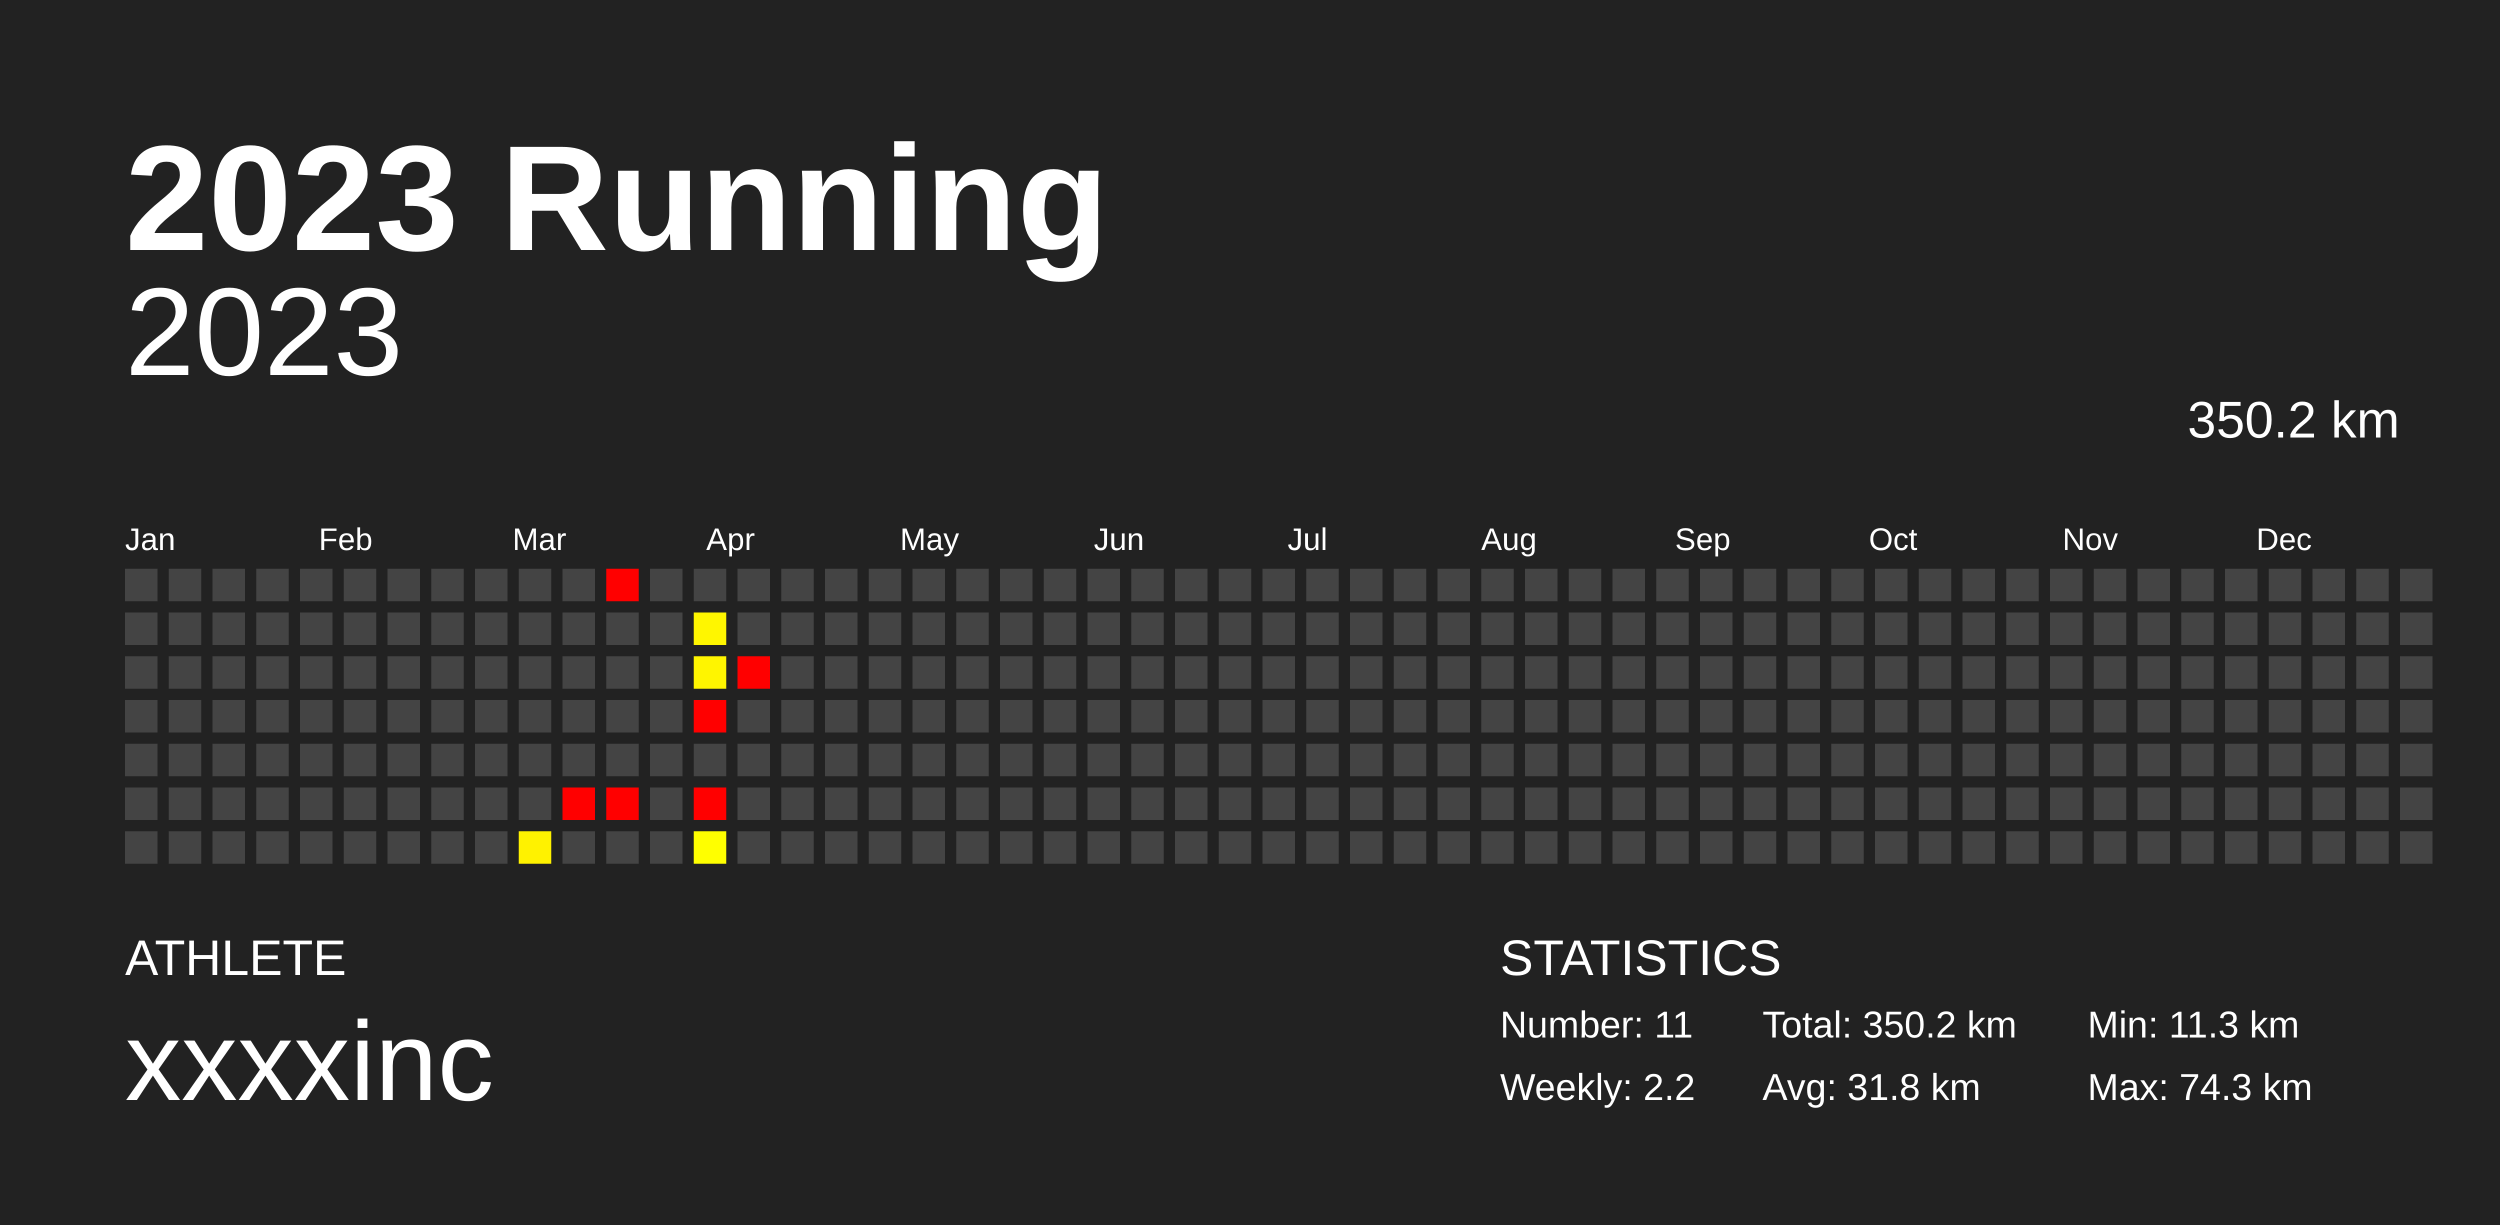
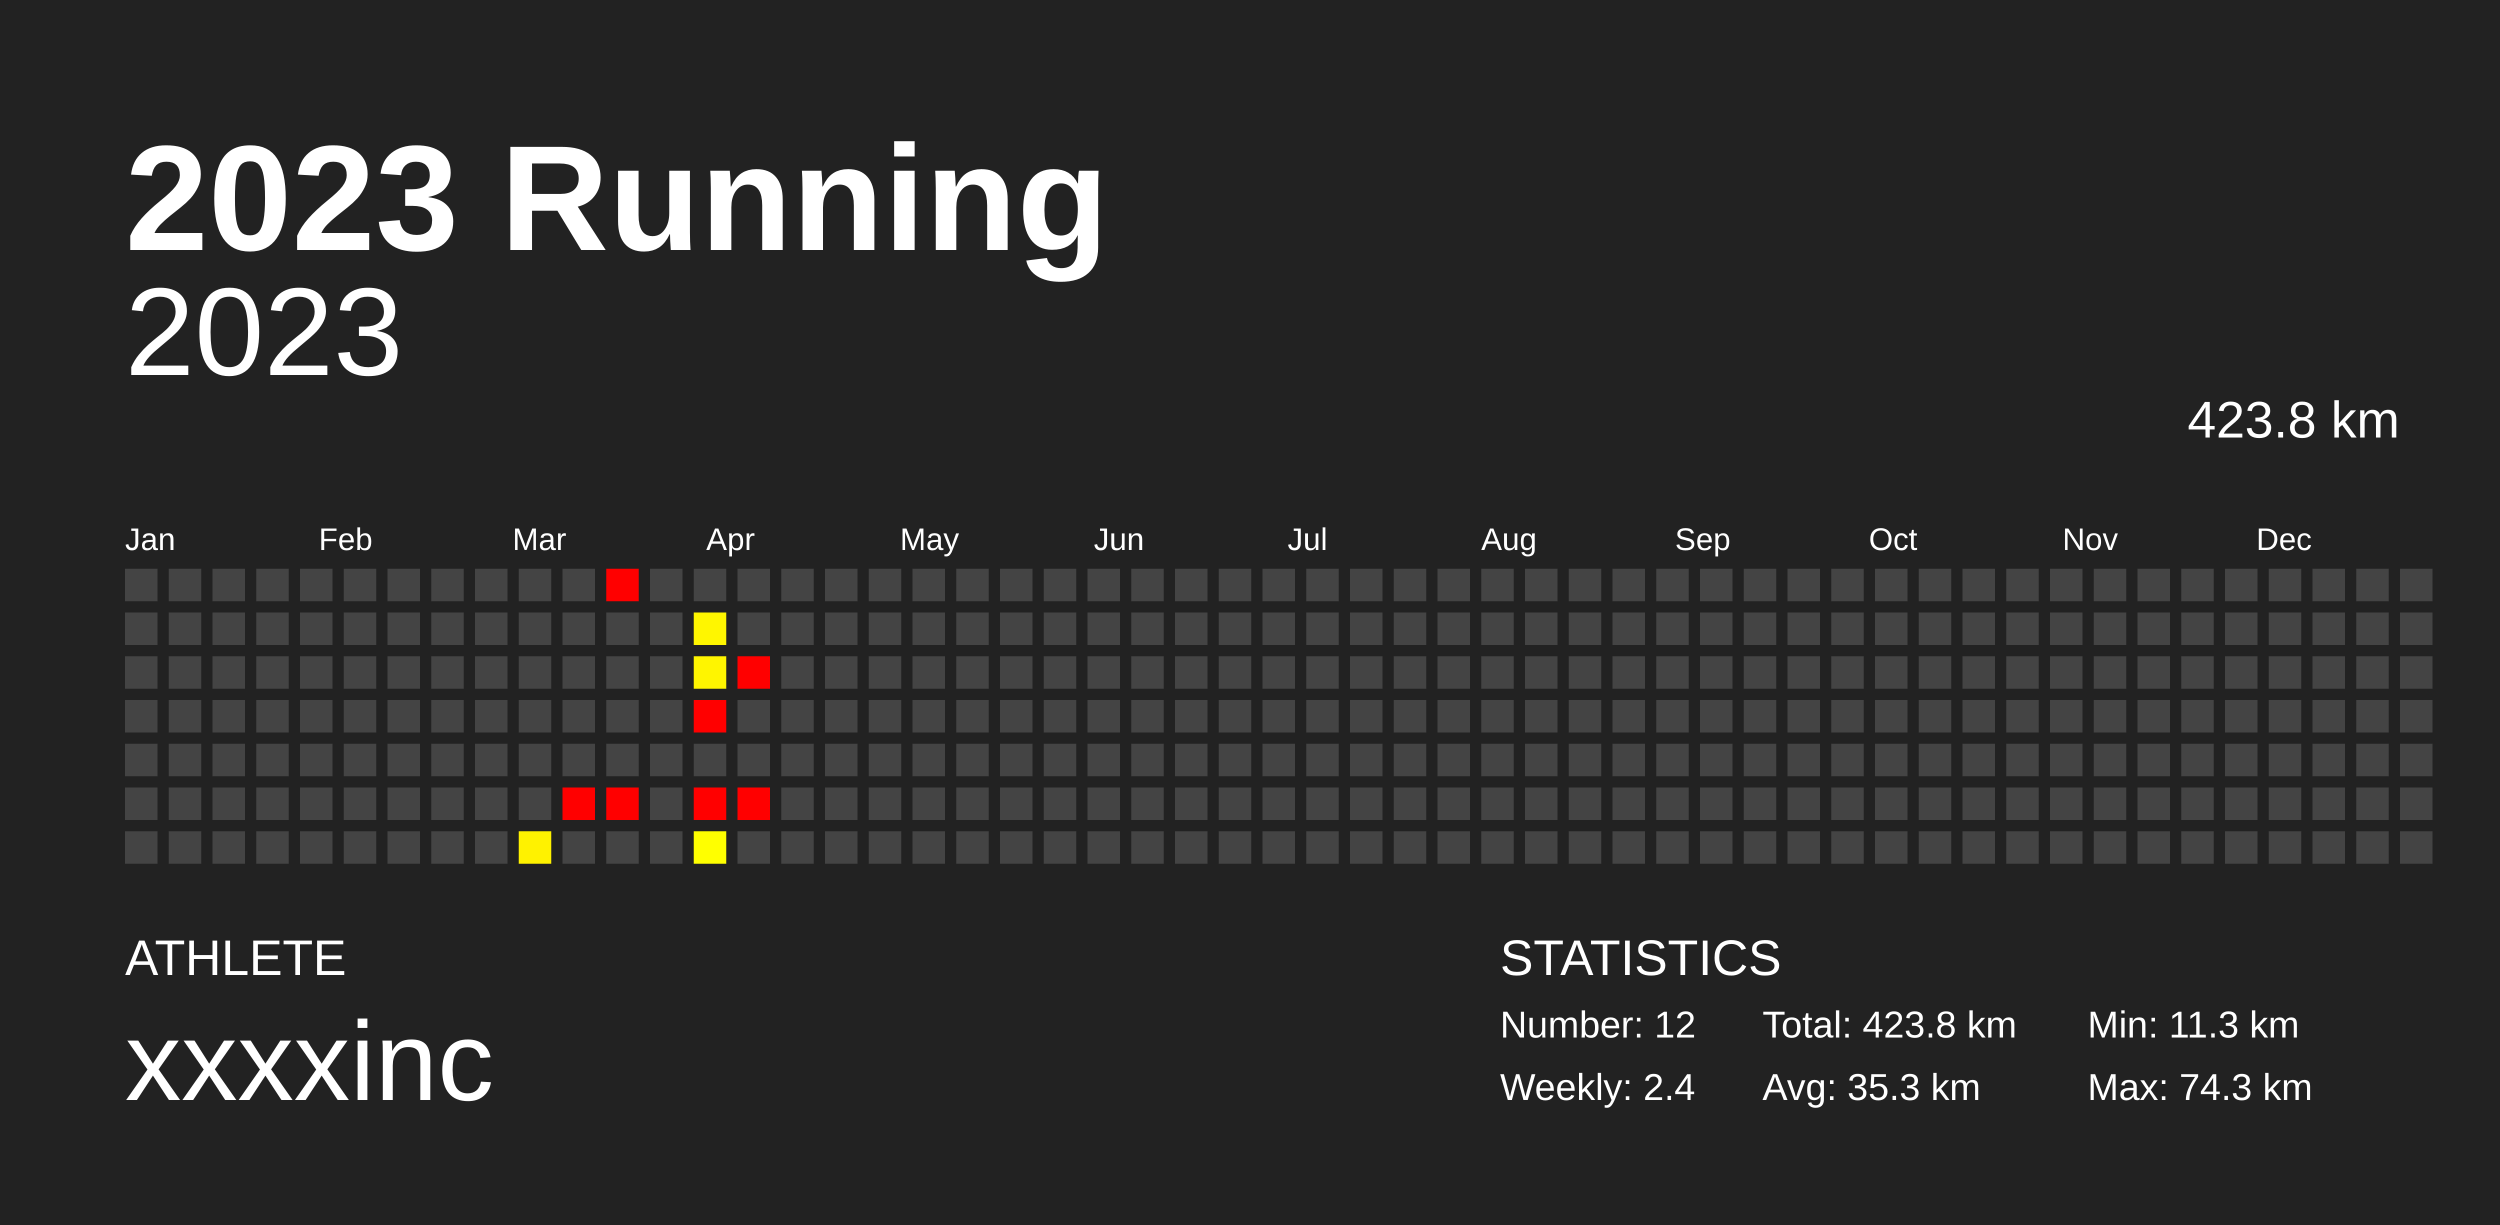
<svg xmlns="http://www.w3.org/2000/svg" baseProfile="full" height="98mm" version="1.1" viewBox="0,0,200,98" width="200mm">
  <defs />
  <rect fill="#222222" height="98" width="200" x="0" y="0" />
  <text fill="#FFFFFF" style="font-size:12px; font-family:Arial; font-weight:bold;" x="10" y="20">2023 Running</text>
  <text fill="#FFFFFF" style="font-size:4px; font-family:Arial" x="10" y="78">ATHLETE</text>
  <text fill="#FFFFFF" style="font-size:9px; font-family:Arial" x="10" y="88">xxxxinc</text>
  <text fill="#FFFFFF" style="font-size:4px; font-family:Arial" x="120" y="78">STATISTICS</text>
-   <text fill="#FFFFFF" style="font-size:3px; font-family:Arial" x="120" y="83">Number: 11</text>
-   <text fill="#FFFFFF" style="font-size:3px; font-family:Arial" x="120" y="88">Weekly: 2.2</text>
-   <text fill="#FFFFFF" style="font-size:3px; font-family:Arial" x="141" y="83">Total: 350.2 km</text>
-   <text fill="#FFFFFF" style="font-size:3px; font-family:Arial" x="141" y="88">Avg: 31.8 km</text>
+   <text fill="#FFFFFF" style="font-size:3px; font-family:Arial" x="120" y="83">Number: 12</text>
+   <text fill="#FFFFFF" style="font-size:3px; font-family:Arial" x="120" y="88">Weekly: 2.4</text>
+   <text fill="#FFFFFF" style="font-size:3px; font-family:Arial" x="141" y="83">Total: 423.8 km</text>
+   <text fill="#FFFFFF" style="font-size:3px; font-family:Arial" x="141" y="88">Avg: 35.3 km</text>
  <text fill="#FFFFFF" style="font-size:3px; font-family:Arial" x="167" y="83">Min: 11.3 km</text>
  <text fill="#FFFFFF" style="font-size:3px; font-family:Arial" x="167" y="88">Max: 74.3 km</text>
  <text alignment-baseline="hanging" fill="#FFFFFF" style="font-size:10.0px; font-family:Arial;" x="10" y="30">2023</text>
-   <text alignment-baseline="hanging" fill="#FFFFFF" style="font-size:4.125px; font-family:Arial;" x="175" y="35">350.2 km</text>
+   <text alignment-baseline="hanging" fill="#FFFFFF" style="font-size:4.125px; font-family:Arial;" x="175" y="35">423.8 km</text>
  <text fill="#FFFFFF" style="font-size:2.5px; font-family:Arial" x="10.0" y="44">Jan</text>
  <text fill="#FFFFFF" style="font-size:2.5px; font-family:Arial" x="25.5" y="44">Feb</text>
  <text fill="#FFFFFF" style="font-size:2.5px; font-family:Arial" x="41.0" y="44">Mar</text>
  <text fill="#FFFFFF" style="font-size:2.5px; font-family:Arial" x="56.5" y="44">Apr</text>
  <text fill="#FFFFFF" style="font-size:2.5px; font-family:Arial" x="72.0" y="44">May</text>
  <text fill="#FFFFFF" style="font-size:2.5px; font-family:Arial" x="87.5" y="44">Jun</text>
  <text fill="#FFFFFF" style="font-size:2.5px; font-family:Arial" x="103.0" y="44">Jul</text>
  <text fill="#FFFFFF" style="font-size:2.5px; font-family:Arial" x="118.5" y="44">Aug</text>
  <text fill="#FFFFFF" style="font-size:2.5px; font-family:Arial" x="134.0" y="44">Sep</text>
  <text fill="#FFFFFF" style="font-size:2.5px; font-family:Arial" x="149.5" y="44">Oct</text>
  <text fill="#FFFFFF" style="font-size:2.5px; font-family:Arial" x="165.0" y="44">Nov</text>
  <text fill="#FFFFFF" style="font-size:2.5px; font-family:Arial" x="180.5" y="44">Dec</text>
  <rect fill="#444444" height="2.6" width="2.6" x="10.0" y="45.5" />
  <rect fill="#444444" height="2.6" width="2.6" x="10.0" y="49.0" />
  <rect fill="#444444" height="2.6" width="2.6" x="10.0" y="52.5" />
  <rect fill="#444444" height="2.6" width="2.6" x="10.0" y="56.0" />
  <rect fill="#444444" height="2.6" width="2.6" x="10.0" y="59.5" />
  <rect fill="#444444" height="2.6" width="2.6" x="10.0" y="63.0" />
  <rect fill="#444444" height="2.6" width="2.6" x="10.0" y="66.5" />
  <rect fill="#444444" height="2.6" width="2.6" x="13.5" y="45.5" />
  <rect fill="#444444" height="2.6" width="2.6" x="13.5" y="49.0" />
  <rect fill="#444444" height="2.6" width="2.6" x="13.5" y="52.5" />
  <rect fill="#444444" height="2.6" width="2.6" x="13.5" y="56.0" />
  <rect fill="#444444" height="2.6" width="2.6" x="13.5" y="59.5" />
  <rect fill="#444444" height="2.6" width="2.6" x="13.5" y="63.0" />
  <rect fill="#444444" height="2.6" width="2.6" x="13.5" y="66.5" />
  <rect fill="#444444" height="2.6" width="2.6" x="17.0" y="45.5" />
  <rect fill="#444444" height="2.6" width="2.6" x="17.0" y="49.0" />
  <rect fill="#444444" height="2.6" width="2.6" x="17.0" y="52.5" />
  <rect fill="#444444" height="2.6" width="2.6" x="17.0" y="56.0" />
  <rect fill="#444444" height="2.6" width="2.6" x="17.0" y="59.5" />
  <rect fill="#444444" height="2.6" width="2.6" x="17.0" y="63.0" />
  <rect fill="#444444" height="2.6" width="2.6" x="17.0" y="66.5" />
  <rect fill="#444444" height="2.6" width="2.6" x="20.5" y="45.5" />
  <rect fill="#444444" height="2.6" width="2.6" x="20.5" y="49.0" />
  <rect fill="#444444" height="2.6" width="2.6" x="20.5" y="52.5" />
  <rect fill="#444444" height="2.6" width="2.6" x="20.5" y="56.0" />
  <rect fill="#444444" height="2.6" width="2.6" x="20.5" y="59.5" />
  <rect fill="#444444" height="2.6" width="2.6" x="20.5" y="63.0" />
  <rect fill="#444444" height="2.6" width="2.6" x="20.5" y="66.5" />
  <rect fill="#444444" height="2.6" width="2.6" x="24.0" y="45.5" />
  <rect fill="#444444" height="2.6" width="2.6" x="24.0" y="49.0" />
  <rect fill="#444444" height="2.6" width="2.6" x="24.0" y="52.5" />
  <rect fill="#444444" height="2.6" width="2.6" x="24.0" y="56.0" />
  <rect fill="#444444" height="2.6" width="2.6" x="24.0" y="59.5" />
  <rect fill="#444444" height="2.6" width="2.6" x="24.0" y="63.0" />
  <rect fill="#444444" height="2.6" width="2.6" x="24.0" y="66.5" />
  <rect fill="#444444" height="2.6" width="2.6" x="27.5" y="45.5" />
  <rect fill="#444444" height="2.6" width="2.6" x="27.5" y="49.0" />
  <rect fill="#444444" height="2.6" width="2.6" x="27.5" y="52.5" />
  <rect fill="#444444" height="2.6" width="2.6" x="27.5" y="56.0" />
  <rect fill="#444444" height="2.6" width="2.6" x="27.5" y="59.5" />
  <rect fill="#444444" height="2.6" width="2.6" x="27.5" y="63.0" />
  <rect fill="#444444" height="2.6" width="2.6" x="27.5" y="66.5" />
  <rect fill="#444444" height="2.6" width="2.6" x="31.0" y="45.5" />
  <rect fill="#444444" height="2.6" width="2.6" x="31.0" y="49.0" />
  <rect fill="#444444" height="2.6" width="2.6" x="31.0" y="52.5" />
  <rect fill="#444444" height="2.6" width="2.6" x="31.0" y="56.0" />
  <rect fill="#444444" height="2.6" width="2.6" x="31.0" y="59.5" />
  <rect fill="#444444" height="2.6" width="2.6" x="31.0" y="63.0" />
  <rect fill="#444444" height="2.6" width="2.6" x="31.0" y="66.5" />
  <rect fill="#444444" height="2.6" width="2.6" x="34.5" y="45.5" />
  <rect fill="#444444" height="2.6" width="2.6" x="34.5" y="49.0" />
  <rect fill="#444444" height="2.6" width="2.6" x="34.5" y="52.5" />
  <rect fill="#444444" height="2.6" width="2.6" x="34.5" y="56.0" />
  <rect fill="#444444" height="2.6" width="2.6" x="34.5" y="59.5" />
  <rect fill="#444444" height="2.6" width="2.6" x="34.5" y="63.0" />
  <rect fill="#444444" height="2.6" width="2.6" x="34.5" y="66.5" />
  <rect fill="#444444" height="2.6" width="2.6" x="38.0" y="45.5" />
  <rect fill="#444444" height="2.6" width="2.6" x="38.0" y="49.0" />
  <rect fill="#444444" height="2.6" width="2.6" x="38.0" y="52.5" />
  <rect fill="#444444" height="2.6" width="2.6" x="38.0" y="56.0" />
  <rect fill="#444444" height="2.6" width="2.6" x="38.0" y="59.5" />
  <rect fill="#444444" height="2.6" width="2.6" x="38.0" y="63.0" />
  <rect fill="#444444" height="2.6" width="2.6" x="38.0" y="66.5" />
  <rect fill="#444444" height="2.6" width="2.6" x="41.5" y="45.5" />
  <rect fill="#444444" height="2.6" width="2.6" x="41.5" y="49.0" />
  <rect fill="#444444" height="2.6" width="2.6" x="41.5" y="52.5" />
  <rect fill="#444444" height="2.6" width="2.6" x="41.5" y="56.0" />
  <rect fill="#444444" height="2.6" width="2.6" x="41.5" y="59.5" />
  <rect fill="#444444" height="2.6" width="2.6" x="41.5" y="63.0" />
  <rect fill="#fff200" height="2.6" width="2.6" x="41.5" y="66.5" />
  <rect fill="#444444" height="2.6" width="2.6" x="45.0" y="45.5" />
  <rect fill="#444444" height="2.6" width="2.6" x="45.0" y="49.0" />
  <rect fill="#444444" height="2.6" width="2.6" x="45.0" y="52.5" />
  <rect fill="#444444" height="2.6" width="2.6" x="45.0" y="56.0" />
  <rect fill="#444444" height="2.6" width="2.6" x="45.0" y="59.5" />
  <rect fill="red" height="2.6" width="2.6" x="45.0" y="63.0" />
  <rect fill="#444444" height="2.6" width="2.6" x="45.0" y="66.5" />
  <rect fill="red" height="2.6" width="2.6" x="48.5" y="45.5" />
  <rect fill="#444444" height="2.6" width="2.6" x="48.5" y="49.0" />
  <rect fill="#444444" height="2.6" width="2.6" x="48.5" y="52.5" />
  <rect fill="#444444" height="2.6" width="2.6" x="48.5" y="56.0" />
  <rect fill="#444444" height="2.6" width="2.6" x="48.5" y="59.5" />
  <rect fill="red" height="2.6" width="2.6" x="48.5" y="63.0" />
  <rect fill="#444444" height="2.6" width="2.6" x="48.5" y="66.5" />
  <rect fill="#444444" height="2.6" width="2.6" x="52.0" y="45.5" />
  <rect fill="#444444" height="2.6" width="2.6" x="52.0" y="49.0" />
  <rect fill="#444444" height="2.6" width="2.6" x="52.0" y="52.5" />
  <rect fill="#444444" height="2.6" width="2.6" x="52.0" y="56.0" />
  <rect fill="#444444" height="2.6" width="2.6" x="52.0" y="59.5" />
  <rect fill="#444444" height="2.6" width="2.6" x="52.0" y="63.0" />
  <rect fill="#444444" height="2.6" width="2.6" x="52.0" y="66.5" />
  <rect fill="#444444" height="2.6" width="2.6" x="55.5" y="45.5" />
  <rect fill="#fff600" height="2.6" width="2.6" x="55.5" y="49.0" />
  <rect fill="#fff500" height="2.6" width="2.6" x="55.5" y="52.5" />
  <rect fill="red" height="2.6" width="2.6" x="55.5" y="56.0" />
  <rect fill="#444444" height="2.6" width="2.6" x="55.5" y="59.5" />
  <rect fill="red" height="2.6" width="2.6" x="55.5" y="63.0" />
  <rect fill="#ffff00" height="2.6" width="2.6" x="55.5" y="66.5" />
  <rect fill="#444444" height="2.6" width="2.6" x="59.0" y="45.5" />
  <rect fill="#444444" height="2.6" width="2.6" x="59.0" y="49.0" />
  <rect fill="red" height="2.6" width="2.6" x="59.0" y="52.5" />
  <rect fill="#444444" height="2.6" width="2.6" x="59.0" y="56.0" />
  <rect fill="#444444" height="2.6" width="2.6" x="59.0" y="59.5" />
-   <rect fill="#444444" height="2.6" width="2.6" x="59.0" y="63.0" />
+   <rect fill="red" height="2.6" width="2.6" x="59.0" y="63.0" />
  <rect fill="#444444" height="2.6" width="2.6" x="59.0" y="66.5" />
  <rect fill="#444444" height="2.6" width="2.6" x="62.5" y="45.5" />
  <rect fill="#444444" height="2.6" width="2.6" x="62.5" y="49.0" />
  <rect fill="#444444" height="2.6" width="2.6" x="62.5" y="52.5" />
  <rect fill="#444444" height="2.6" width="2.6" x="62.5" y="56.0" />
  <rect fill="#444444" height="2.6" width="2.6" x="62.5" y="59.5" />
  <rect fill="#444444" height="2.6" width="2.6" x="62.5" y="63.0" />
  <rect fill="#444444" height="2.6" width="2.6" x="62.5" y="66.5" />
  <rect fill="#444444" height="2.6" width="2.6" x="66.0" y="45.5" />
  <rect fill="#444444" height="2.6" width="2.6" x="66.0" y="49.0" />
  <rect fill="#444444" height="2.6" width="2.6" x="66.0" y="52.5" />
  <rect fill="#444444" height="2.6" width="2.6" x="66.0" y="56.0" />
  <rect fill="#444444" height="2.6" width="2.6" x="66.0" y="59.5" />
  <rect fill="#444444" height="2.6" width="2.6" x="66.0" y="63.0" />
  <rect fill="#444444" height="2.6" width="2.6" x="66.0" y="66.5" />
  <rect fill="#444444" height="2.6" width="2.6" x="69.5" y="45.5" />
  <rect fill="#444444" height="2.6" width="2.6" x="69.5" y="49.0" />
  <rect fill="#444444" height="2.6" width="2.6" x="69.5" y="52.5" />
  <rect fill="#444444" height="2.6" width="2.6" x="69.5" y="56.0" />
  <rect fill="#444444" height="2.6" width="2.6" x="69.5" y="59.5" />
  <rect fill="#444444" height="2.6" width="2.6" x="69.5" y="63.0" />
  <rect fill="#444444" height="2.6" width="2.6" x="69.5" y="66.5" />
  <rect fill="#444444" height="2.6" width="2.6" x="73.0" y="45.5" />
  <rect fill="#444444" height="2.6" width="2.6" x="73.0" y="49.0" />
  <rect fill="#444444" height="2.6" width="2.6" x="73.0" y="52.5" />
  <rect fill="#444444" height="2.6" width="2.6" x="73.0" y="56.0" />
  <rect fill="#444444" height="2.6" width="2.6" x="73.0" y="59.5" />
  <rect fill="#444444" height="2.6" width="2.6" x="73.0" y="63.0" />
  <rect fill="#444444" height="2.6" width="2.6" x="73.0" y="66.5" />
  <rect fill="#444444" height="2.6" width="2.6" x="76.5" y="45.5" />
  <rect fill="#444444" height="2.6" width="2.6" x="76.5" y="49.0" />
  <rect fill="#444444" height="2.6" width="2.6" x="76.5" y="52.5" />
  <rect fill="#444444" height="2.6" width="2.6" x="76.5" y="56.0" />
  <rect fill="#444444" height="2.6" width="2.6" x="76.5" y="59.5" />
  <rect fill="#444444" height="2.6" width="2.6" x="76.5" y="63.0" />
  <rect fill="#444444" height="2.6" width="2.6" x="76.5" y="66.5" />
  <rect fill="#444444" height="2.6" width="2.6" x="80.0" y="45.5" />
  <rect fill="#444444" height="2.6" width="2.6" x="80.0" y="49.0" />
  <rect fill="#444444" height="2.6" width="2.6" x="80.0" y="52.5" />
  <rect fill="#444444" height="2.6" width="2.6" x="80.0" y="56.0" />
  <rect fill="#444444" height="2.6" width="2.6" x="80.0" y="59.5" />
  <rect fill="#444444" height="2.6" width="2.6" x="80.0" y="63.0" />
  <rect fill="#444444" height="2.6" width="2.6" x="80.0" y="66.5" />
  <rect fill="#444444" height="2.6" width="2.6" x="83.5" y="45.5" />
  <rect fill="#444444" height="2.6" width="2.6" x="83.5" y="49.0" />
  <rect fill="#444444" height="2.6" width="2.6" x="83.5" y="52.5" />
  <rect fill="#444444" height="2.6" width="2.6" x="83.5" y="56.0" />
  <rect fill="#444444" height="2.6" width="2.6" x="83.5" y="59.5" />
  <rect fill="#444444" height="2.6" width="2.6" x="83.5" y="63.0" />
  <rect fill="#444444" height="2.6" width="2.6" x="83.5" y="66.5" />
  <rect fill="#444444" height="2.6" width="2.6" x="87.0" y="45.5" />
  <rect fill="#444444" height="2.6" width="2.6" x="87.0" y="49.0" />
  <rect fill="#444444" height="2.6" width="2.6" x="87.0" y="52.5" />
  <rect fill="#444444" height="2.6" width="2.6" x="87.0" y="56.0" />
  <rect fill="#444444" height="2.6" width="2.6" x="87.0" y="59.5" />
  <rect fill="#444444" height="2.6" width="2.6" x="87.0" y="63.0" />
  <rect fill="#444444" height="2.6" width="2.6" x="87.0" y="66.5" />
  <rect fill="#444444" height="2.6" width="2.6" x="90.5" y="45.5" />
  <rect fill="#444444" height="2.6" width="2.6" x="90.5" y="49.0" />
  <rect fill="#444444" height="2.6" width="2.6" x="90.5" y="52.5" />
  <rect fill="#444444" height="2.6" width="2.6" x="90.5" y="56.0" />
  <rect fill="#444444" height="2.6" width="2.6" x="90.5" y="59.5" />
  <rect fill="#444444" height="2.6" width="2.6" x="90.5" y="63.0" />
  <rect fill="#444444" height="2.6" width="2.6" x="90.5" y="66.5" />
  <rect fill="#444444" height="2.6" width="2.6" x="94.0" y="45.5" />
  <rect fill="#444444" height="2.6" width="2.6" x="94.0" y="49.0" />
  <rect fill="#444444" height="2.6" width="2.6" x="94.0" y="52.5" />
  <rect fill="#444444" height="2.6" width="2.6" x="94.0" y="56.0" />
  <rect fill="#444444" height="2.6" width="2.6" x="94.0" y="59.5" />
  <rect fill="#444444" height="2.6" width="2.6" x="94.0" y="63.0" />
  <rect fill="#444444" height="2.6" width="2.6" x="94.0" y="66.5" />
  <rect fill="#444444" height="2.6" width="2.6" x="97.5" y="45.5" />
  <rect fill="#444444" height="2.6" width="2.6" x="97.5" y="49.0" />
  <rect fill="#444444" height="2.6" width="2.6" x="97.5" y="52.5" />
  <rect fill="#444444" height="2.6" width="2.6" x="97.5" y="56.0" />
  <rect fill="#444444" height="2.6" width="2.6" x="97.5" y="59.5" />
  <rect fill="#444444" height="2.6" width="2.6" x="97.5" y="63.0" />
  <rect fill="#444444" height="2.6" width="2.6" x="97.5" y="66.5" />
  <rect fill="#444444" height="2.6" width="2.6" x="101.0" y="45.5" />
  <rect fill="#444444" height="2.6" width="2.6" x="101.0" y="49.0" />
  <rect fill="#444444" height="2.6" width="2.6" x="101.0" y="52.5" />
  <rect fill="#444444" height="2.6" width="2.6" x="101.0" y="56.0" />
  <rect fill="#444444" height="2.6" width="2.6" x="101.0" y="59.5" />
  <rect fill="#444444" height="2.6" width="2.6" x="101.0" y="63.0" />
  <rect fill="#444444" height="2.6" width="2.6" x="101.0" y="66.5" />
  <rect fill="#444444" height="2.6" width="2.6" x="104.5" y="45.5" />
  <rect fill="#444444" height="2.6" width="2.6" x="104.5" y="49.0" />
  <rect fill="#444444" height="2.6" width="2.6" x="104.5" y="52.5" />
  <rect fill="#444444" height="2.6" width="2.6" x="104.5" y="56.0" />
  <rect fill="#444444" height="2.6" width="2.6" x="104.5" y="59.5" />
  <rect fill="#444444" height="2.6" width="2.6" x="104.5" y="63.0" />
  <rect fill="#444444" height="2.6" width="2.6" x="104.5" y="66.5" />
  <rect fill="#444444" height="2.6" width="2.6" x="108.0" y="45.5" />
  <rect fill="#444444" height="2.6" width="2.6" x="108.0" y="49.0" />
  <rect fill="#444444" height="2.6" width="2.6" x="108.0" y="52.5" />
  <rect fill="#444444" height="2.6" width="2.6" x="108.0" y="56.0" />
  <rect fill="#444444" height="2.6" width="2.6" x="108.0" y="59.5" />
  <rect fill="#444444" height="2.6" width="2.6" x="108.0" y="63.0" />
  <rect fill="#444444" height="2.6" width="2.6" x="108.0" y="66.5" />
  <rect fill="#444444" height="2.6" width="2.6" x="111.5" y="45.5" />
  <rect fill="#444444" height="2.6" width="2.6" x="111.5" y="49.0" />
  <rect fill="#444444" height="2.6" width="2.6" x="111.5" y="52.5" />
  <rect fill="#444444" height="2.6" width="2.6" x="111.5" y="56.0" />
  <rect fill="#444444" height="2.6" width="2.6" x="111.5" y="59.5" />
  <rect fill="#444444" height="2.6" width="2.6" x="111.5" y="63.0" />
  <rect fill="#444444" height="2.6" width="2.6" x="111.5" y="66.5" />
  <rect fill="#444444" height="2.6" width="2.6" x="115.0" y="45.5" />
  <rect fill="#444444" height="2.6" width="2.6" x="115.0" y="49.0" />
  <rect fill="#444444" height="2.6" width="2.6" x="115.0" y="52.5" />
  <rect fill="#444444" height="2.6" width="2.6" x="115.0" y="56.0" />
  <rect fill="#444444" height="2.6" width="2.6" x="115.0" y="59.5" />
  <rect fill="#444444" height="2.6" width="2.6" x="115.0" y="63.0" />
  <rect fill="#444444" height="2.6" width="2.6" x="115.0" y="66.5" />
  <rect fill="#444444" height="2.6" width="2.6" x="118.5" y="45.5" />
  <rect fill="#444444" height="2.6" width="2.6" x="118.5" y="49.0" />
  <rect fill="#444444" height="2.6" width="2.6" x="118.5" y="52.5" />
  <rect fill="#444444" height="2.6" width="2.6" x="118.5" y="56.0" />
  <rect fill="#444444" height="2.6" width="2.6" x="118.5" y="59.5" />
  <rect fill="#444444" height="2.6" width="2.6" x="118.5" y="63.0" />
  <rect fill="#444444" height="2.6" width="2.6" x="118.5" y="66.5" />
  <rect fill="#444444" height="2.6" width="2.6" x="122.0" y="45.5" />
  <rect fill="#444444" height="2.6" width="2.6" x="122.0" y="49.0" />
  <rect fill="#444444" height="2.6" width="2.6" x="122.0" y="52.5" />
  <rect fill="#444444" height="2.6" width="2.6" x="122.0" y="56.0" />
  <rect fill="#444444" height="2.6" width="2.6" x="122.0" y="59.5" />
  <rect fill="#444444" height="2.6" width="2.6" x="122.0" y="63.0" />
  <rect fill="#444444" height="2.6" width="2.6" x="122.0" y="66.5" />
  <rect fill="#444444" height="2.6" width="2.6" x="125.5" y="45.5" />
  <rect fill="#444444" height="2.6" width="2.6" x="125.5" y="49.0" />
  <rect fill="#444444" height="2.6" width="2.6" x="125.5" y="52.5" />
  <rect fill="#444444" height="2.6" width="2.6" x="125.5" y="56.0" />
  <rect fill="#444444" height="2.6" width="2.6" x="125.5" y="59.5" />
  <rect fill="#444444" height="2.6" width="2.6" x="125.5" y="63.0" />
  <rect fill="#444444" height="2.6" width="2.6" x="125.5" y="66.5" />
  <rect fill="#444444" height="2.6" width="2.6" x="129.0" y="45.5" />
  <rect fill="#444444" height="2.6" width="2.6" x="129.0" y="49.0" />
  <rect fill="#444444" height="2.6" width="2.6" x="129.0" y="52.5" />
  <rect fill="#444444" height="2.6" width="2.6" x="129.0" y="56.0" />
  <rect fill="#444444" height="2.6" width="2.6" x="129.0" y="59.5" />
  <rect fill="#444444" height="2.6" width="2.6" x="129.0" y="63.0" />
  <rect fill="#444444" height="2.6" width="2.6" x="129.0" y="66.5" />
  <rect fill="#444444" height="2.6" width="2.6" x="132.5" y="45.5" />
  <rect fill="#444444" height="2.6" width="2.6" x="132.5" y="49.0" />
  <rect fill="#444444" height="2.6" width="2.6" x="132.5" y="52.5" />
  <rect fill="#444444" height="2.6" width="2.6" x="132.5" y="56.0" />
  <rect fill="#444444" height="2.6" width="2.6" x="132.5" y="59.5" />
  <rect fill="#444444" height="2.6" width="2.6" x="132.5" y="63.0" />
  <rect fill="#444444" height="2.6" width="2.6" x="132.5" y="66.5" />
  <rect fill="#444444" height="2.6" width="2.6" x="136.0" y="45.5" />
  <rect fill="#444444" height="2.6" width="2.6" x="136.0" y="49.0" />
  <rect fill="#444444" height="2.6" width="2.6" x="136.0" y="52.5" />
  <rect fill="#444444" height="2.6" width="2.6" x="136.0" y="56.0" />
  <rect fill="#444444" height="2.6" width="2.6" x="136.0" y="59.5" />
  <rect fill="#444444" height="2.6" width="2.6" x="136.0" y="63.0" />
  <rect fill="#444444" height="2.6" width="2.6" x="136.0" y="66.5" />
  <rect fill="#444444" height="2.6" width="2.6" x="139.5" y="45.5" />
  <rect fill="#444444" height="2.6" width="2.6" x="139.5" y="49.0" />
  <rect fill="#444444" height="2.6" width="2.6" x="139.5" y="52.5" />
  <rect fill="#444444" height="2.6" width="2.6" x="139.5" y="56.0" />
  <rect fill="#444444" height="2.6" width="2.6" x="139.5" y="59.5" />
  <rect fill="#444444" height="2.6" width="2.6" x="139.5" y="63.0" />
  <rect fill="#444444" height="2.6" width="2.6" x="139.5" y="66.5" />
  <rect fill="#444444" height="2.6" width="2.6" x="143.0" y="45.5" />
  <rect fill="#444444" height="2.6" width="2.6" x="143.0" y="49.0" />
  <rect fill="#444444" height="2.6" width="2.6" x="143.0" y="52.5" />
  <rect fill="#444444" height="2.6" width="2.6" x="143.0" y="56.0" />
  <rect fill="#444444" height="2.6" width="2.6" x="143.0" y="59.5" />
  <rect fill="#444444" height="2.6" width="2.6" x="143.0" y="63.0" />
  <rect fill="#444444" height="2.6" width="2.6" x="143.0" y="66.5" />
  <rect fill="#444444" height="2.6" width="2.6" x="146.5" y="45.5" />
  <rect fill="#444444" height="2.6" width="2.6" x="146.5" y="49.0" />
  <rect fill="#444444" height="2.6" width="2.6" x="146.5" y="52.5" />
  <rect fill="#444444" height="2.6" width="2.6" x="146.5" y="56.0" />
  <rect fill="#444444" height="2.6" width="2.6" x="146.5" y="59.5" />
  <rect fill="#444444" height="2.6" width="2.6" x="146.5" y="63.0" />
  <rect fill="#444444" height="2.6" width="2.6" x="146.5" y="66.5" />
  <rect fill="#444444" height="2.6" width="2.6" x="150.0" y="45.5" />
  <rect fill="#444444" height="2.6" width="2.6" x="150.0" y="49.0" />
  <rect fill="#444444" height="2.6" width="2.6" x="150.0" y="52.5" />
  <rect fill="#444444" height="2.6" width="2.6" x="150.0" y="56.0" />
  <rect fill="#444444" height="2.6" width="2.6" x="150.0" y="59.5" />
  <rect fill="#444444" height="2.6" width="2.6" x="150.0" y="63.0" />
  <rect fill="#444444" height="2.6" width="2.6" x="150.0" y="66.5" />
  <rect fill="#444444" height="2.6" width="2.6" x="153.5" y="45.5" />
  <rect fill="#444444" height="2.6" width="2.6" x="153.5" y="49.0" />
  <rect fill="#444444" height="2.6" width="2.6" x="153.5" y="52.5" />
  <rect fill="#444444" height="2.6" width="2.6" x="153.5" y="56.0" />
  <rect fill="#444444" height="2.6" width="2.6" x="153.5" y="59.5" />
  <rect fill="#444444" height="2.6" width="2.6" x="153.5" y="63.0" />
  <rect fill="#444444" height="2.6" width="2.6" x="153.5" y="66.5" />
  <rect fill="#444444" height="2.6" width="2.6" x="157.0" y="45.5" />
  <rect fill="#444444" height="2.6" width="2.6" x="157.0" y="49.0" />
  <rect fill="#444444" height="2.6" width="2.6" x="157.0" y="52.5" />
  <rect fill="#444444" height="2.6" width="2.6" x="157.0" y="56.0" />
  <rect fill="#444444" height="2.6" width="2.6" x="157.0" y="59.5" />
  <rect fill="#444444" height="2.6" width="2.6" x="157.0" y="63.0" />
  <rect fill="#444444" height="2.6" width="2.6" x="157.0" y="66.5" />
  <rect fill="#444444" height="2.6" width="2.6" x="160.5" y="45.5" />
  <rect fill="#444444" height="2.6" width="2.6" x="160.5" y="49.0" />
  <rect fill="#444444" height="2.6" width="2.6" x="160.5" y="52.5" />
  <rect fill="#444444" height="2.6" width="2.6" x="160.5" y="56.0" />
  <rect fill="#444444" height="2.6" width="2.6" x="160.5" y="59.5" />
  <rect fill="#444444" height="2.6" width="2.6" x="160.5" y="63.0" />
  <rect fill="#444444" height="2.6" width="2.6" x="160.5" y="66.5" />
  <rect fill="#444444" height="2.6" width="2.6" x="164.0" y="45.5" />
  <rect fill="#444444" height="2.6" width="2.6" x="164.0" y="49.0" />
  <rect fill="#444444" height="2.6" width="2.6" x="164.0" y="52.5" />
  <rect fill="#444444" height="2.6" width="2.6" x="164.0" y="56.0" />
  <rect fill="#444444" height="2.6" width="2.6" x="164.0" y="59.5" />
  <rect fill="#444444" height="2.6" width="2.6" x="164.0" y="63.0" />
  <rect fill="#444444" height="2.6" width="2.6" x="164.0" y="66.5" />
  <rect fill="#444444" height="2.6" width="2.6" x="167.5" y="45.5" />
  <rect fill="#444444" height="2.6" width="2.6" x="167.5" y="49.0" />
  <rect fill="#444444" height="2.6" width="2.6" x="167.5" y="52.5" />
  <rect fill="#444444" height="2.6" width="2.6" x="167.5" y="56.0" />
  <rect fill="#444444" height="2.6" width="2.6" x="167.5" y="59.5" />
  <rect fill="#444444" height="2.6" width="2.6" x="167.5" y="63.0" />
  <rect fill="#444444" height="2.6" width="2.6" x="167.5" y="66.5" />
  <rect fill="#444444" height="2.6" width="2.6" x="171.0" y="45.5" />
  <rect fill="#444444" height="2.6" width="2.6" x="171.0" y="49.0" />
  <rect fill="#444444" height="2.6" width="2.6" x="171.0" y="52.5" />
  <rect fill="#444444" height="2.6" width="2.6" x="171.0" y="56.0" />
  <rect fill="#444444" height="2.6" width="2.6" x="171.0" y="59.5" />
  <rect fill="#444444" height="2.6" width="2.6" x="171.0" y="63.0" />
  <rect fill="#444444" height="2.6" width="2.6" x="171.0" y="66.5" />
  <rect fill="#444444" height="2.6" width="2.6" x="174.5" y="45.5" />
  <rect fill="#444444" height="2.6" width="2.6" x="174.5" y="49.0" />
  <rect fill="#444444" height="2.6" width="2.6" x="174.5" y="52.5" />
  <rect fill="#444444" height="2.6" width="2.6" x="174.5" y="56.0" />
  <rect fill="#444444" height="2.6" width="2.6" x="174.5" y="59.5" />
  <rect fill="#444444" height="2.6" width="2.6" x="174.5" y="63.0" />
  <rect fill="#444444" height="2.6" width="2.6" x="174.5" y="66.5" />
  <rect fill="#444444" height="2.6" width="2.6" x="178.0" y="45.5" />
  <rect fill="#444444" height="2.6" width="2.6" x="178.0" y="49.0" />
  <rect fill="#444444" height="2.6" width="2.6" x="178.0" y="52.5" />
  <rect fill="#444444" height="2.6" width="2.6" x="178.0" y="56.0" />
  <rect fill="#444444" height="2.6" width="2.6" x="178.0" y="59.5" />
  <rect fill="#444444" height="2.6" width="2.6" x="178.0" y="63.0" />
  <rect fill="#444444" height="2.6" width="2.6" x="178.0" y="66.5" />
  <rect fill="#444444" height="2.6" width="2.6" x="181.5" y="45.5" />
  <rect fill="#444444" height="2.6" width="2.6" x="181.5" y="49.0" />
  <rect fill="#444444" height="2.6" width="2.6" x="181.5" y="52.5" />
  <rect fill="#444444" height="2.6" width="2.6" x="181.5" y="56.0" />
  <rect fill="#444444" height="2.6" width="2.6" x="181.5" y="59.5" />
  <rect fill="#444444" height="2.6" width="2.6" x="181.5" y="63.0" />
  <rect fill="#444444" height="2.6" width="2.6" x="181.5" y="66.5" />
  <rect fill="#444444" height="2.6" width="2.6" x="185.0" y="45.5" />
  <rect fill="#444444" height="2.6" width="2.6" x="185.0" y="49.0" />
  <rect fill="#444444" height="2.6" width="2.6" x="185.0" y="52.5" />
  <rect fill="#444444" height="2.6" width="2.6" x="185.0" y="56.0" />
  <rect fill="#444444" height="2.6" width="2.6" x="185.0" y="59.5" />
  <rect fill="#444444" height="2.6" width="2.6" x="185.0" y="63.0" />
  <rect fill="#444444" height="2.6" width="2.6" x="185.0" y="66.5" />
  <rect fill="#444444" height="2.6" width="2.6" x="188.5" y="45.5" />
  <rect fill="#444444" height="2.6" width="2.6" x="188.5" y="49.0" />
  <rect fill="#444444" height="2.6" width="2.6" x="188.5" y="52.5" />
  <rect fill="#444444" height="2.6" width="2.6" x="188.5" y="56.0" />
  <rect fill="#444444" height="2.6" width="2.6" x="188.5" y="59.5" />
  <rect fill="#444444" height="2.6" width="2.6" x="188.5" y="63.0" />
  <rect fill="#444444" height="2.6" width="2.6" x="188.5" y="66.5" />
  <rect fill="#444444" height="2.6" width="2.6" x="192.0" y="45.5" />
  <rect fill="#444444" height="2.6" width="2.6" x="192.0" y="49.0" />
  <rect fill="#444444" height="2.6" width="2.6" x="192.0" y="52.5" />
  <rect fill="#444444" height="2.6" width="2.6" x="192.0" y="56.0" />
  <rect fill="#444444" height="2.6" width="2.6" x="192.0" y="59.5" />
  <rect fill="#444444" height="2.6" width="2.6" x="192.0" y="63.0" />
  <rect fill="#444444" height="2.6" width="2.6" x="192.0" y="66.5" />
</svg>
